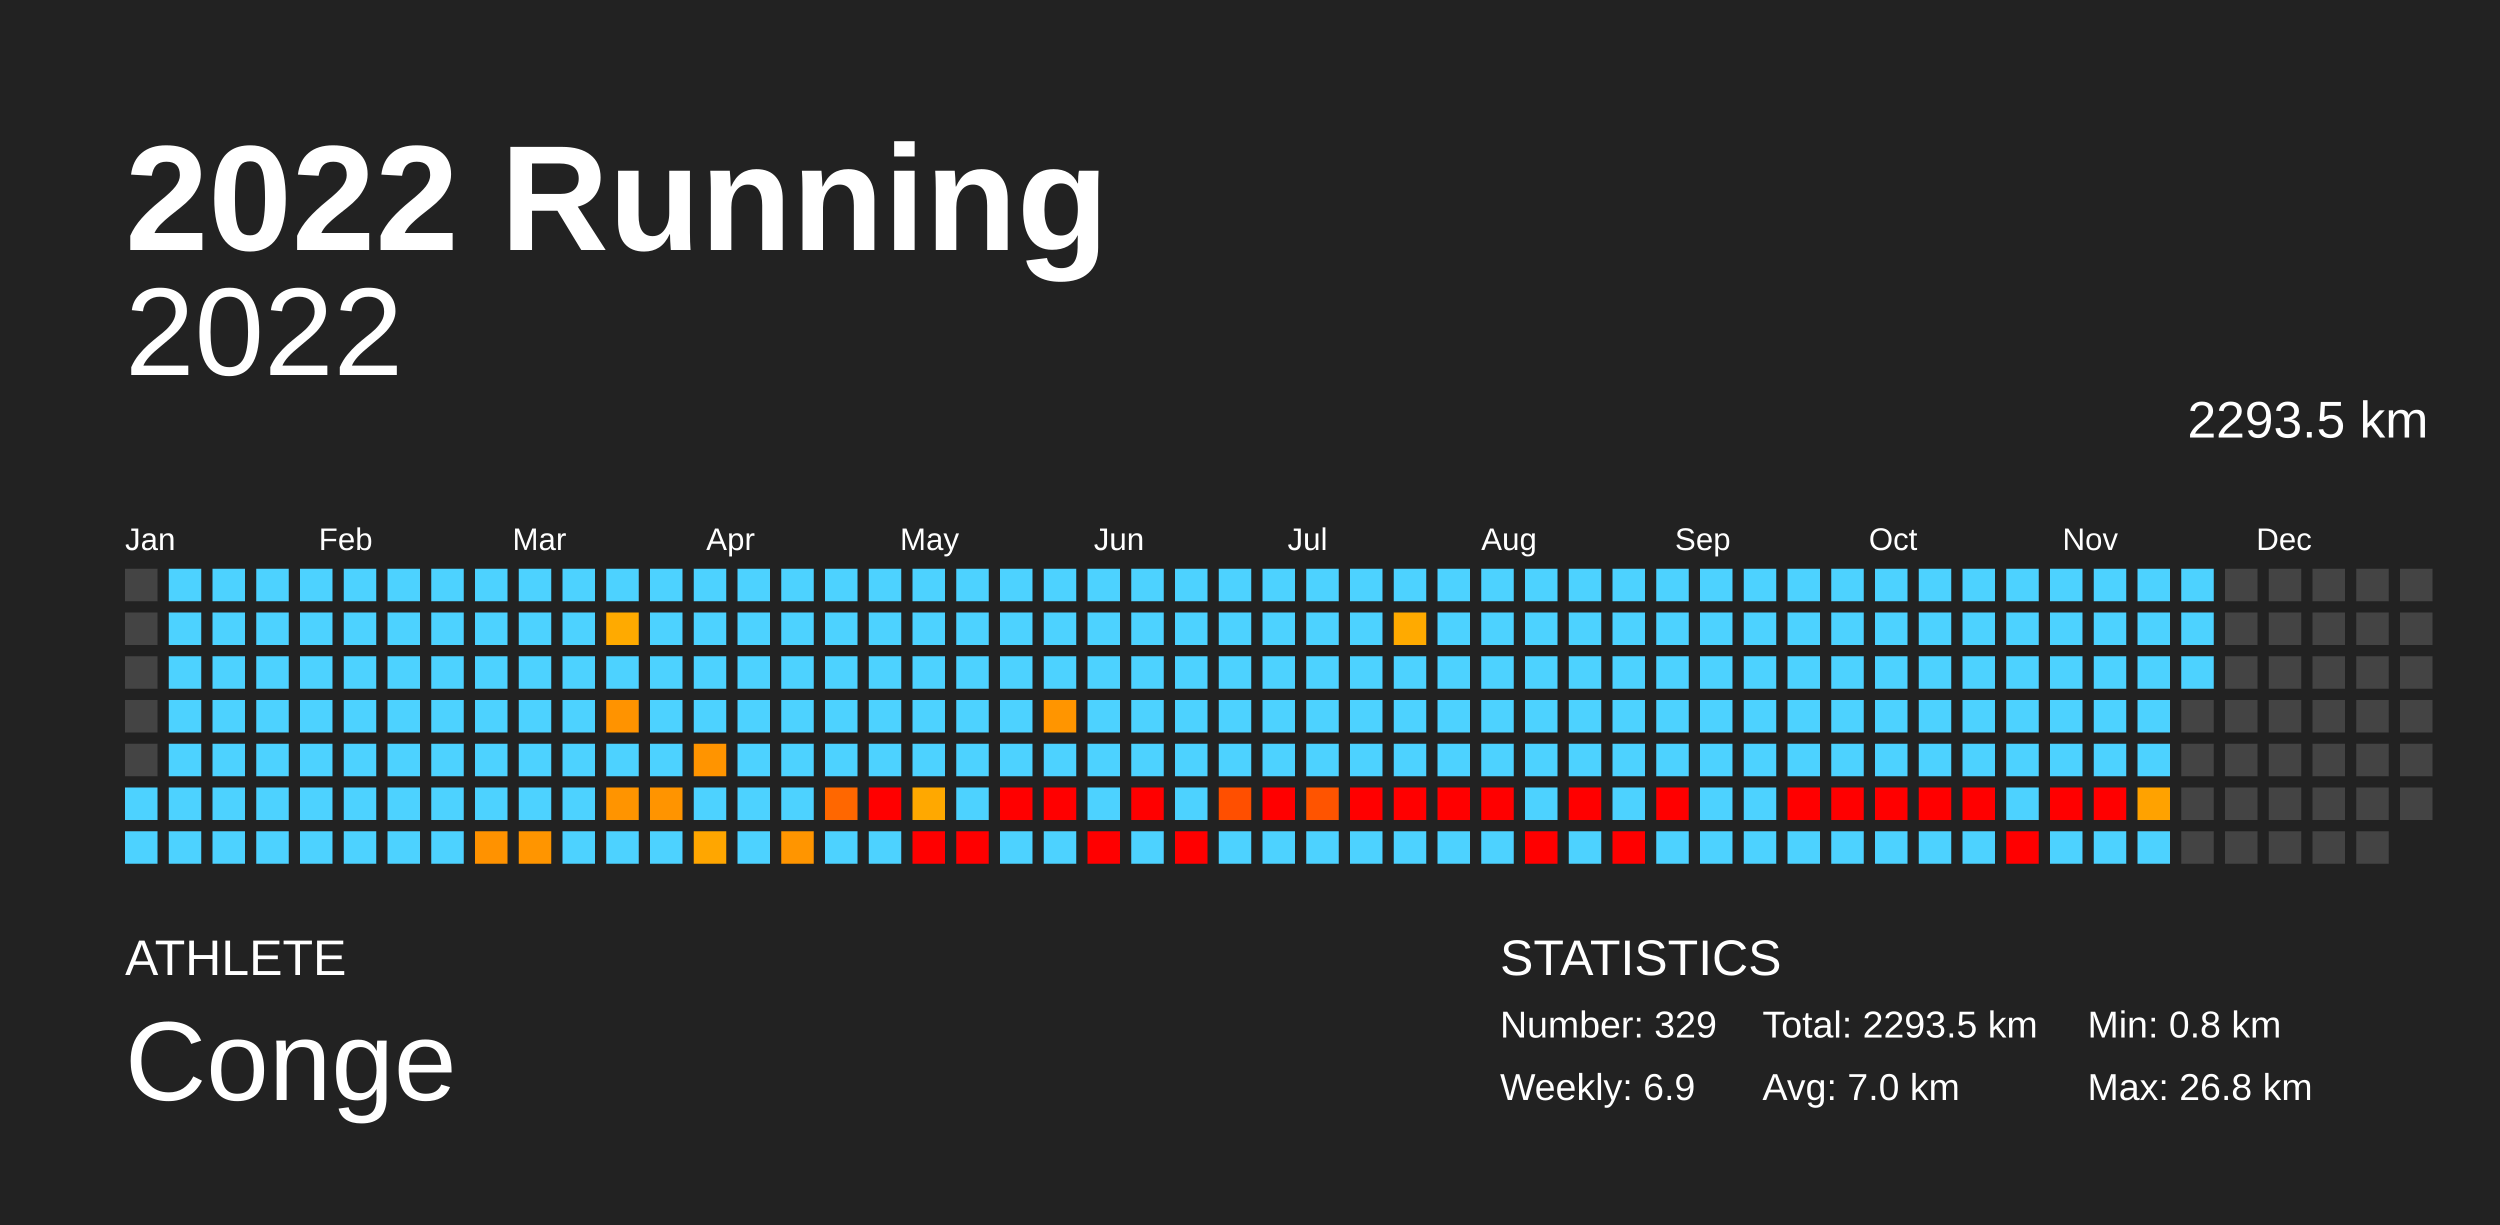
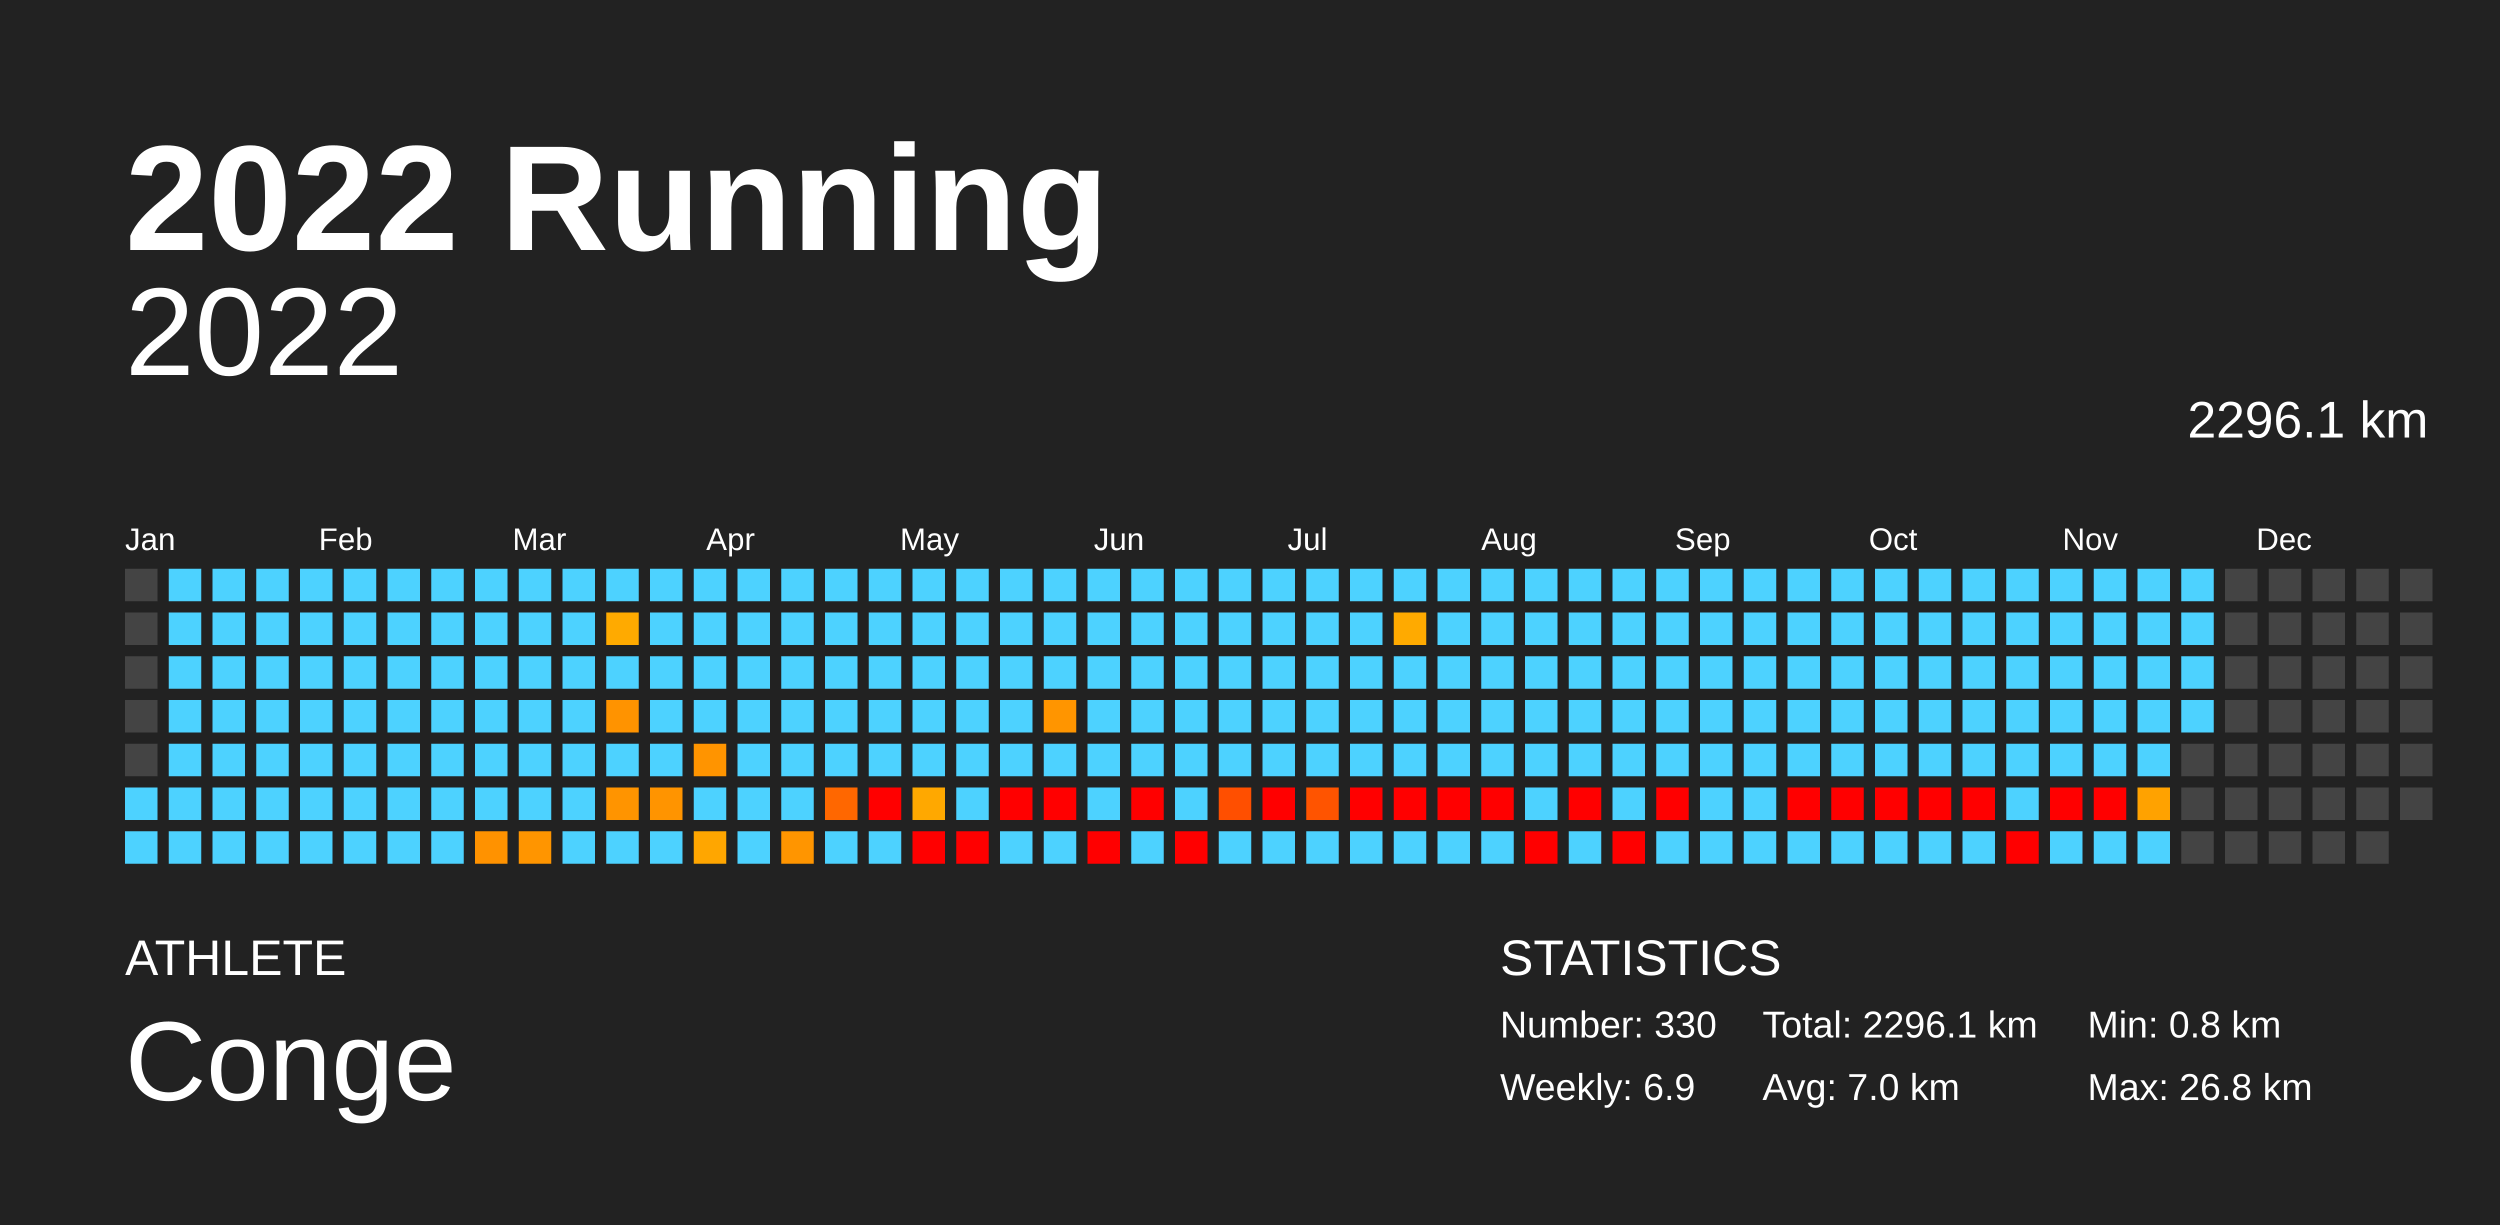
<svg xmlns="http://www.w3.org/2000/svg" baseProfile="full" height="98mm" version="1.1" viewBox="0,0,200,98" width="200mm">
  <defs />
  <rect fill="#222222" height="98" width="200" x="0" y="0" />
  <text fill="#FFFFFF" style="font-size:12px; font-family:Arial; font-weight:bold;" x="10" y="20">2022 Running</text>
  <text fill="#FFFFFF" style="font-size:4px; font-family:Arial" x="10" y="78">ATHLETE</text>
  <text fill="#FFFFFF" style="font-size:9px; font-family:Arial" x="10" y="88">Conge</text>
  <text fill="#FFFFFF" style="font-size:4px; font-family:Arial" x="120" y="78">STATISTICS</text>
-   <text fill="#FFFFFF" style="font-size:3px; font-family:Arial" x="120" y="83">Number: 329</text>
+   <text fill="#FFFFFF" style="font-size:3px; font-family:Arial" x="120" y="83">Number: 330</text>
  <text fill="#FFFFFF" style="font-size:3px; font-family:Arial" x="120" y="88">Weekly: 6.9</text>
-   <text fill="#FFFFFF" style="font-size:3px; font-family:Arial" x="141" y="83">Total: 2293.5 km</text>
+   <text fill="#FFFFFF" style="font-size:3px; font-family:Arial" x="141" y="83">Total: 2296.1 km</text>
  <text fill="#FFFFFF" style="font-size:3px; font-family:Arial" x="141" y="88">Avg: 7.0 km</text>
  <text fill="#FFFFFF" style="font-size:3px; font-family:Arial" x="167" y="83">Min: 0.8 km</text>
  <text fill="#FFFFFF" style="font-size:3px; font-family:Arial" x="167" y="88">Max: 26.8 km</text>
  <text alignment-baseline="hanging" fill="#FFFFFF" style="font-size:10.0px; font-family:Arial;" x="10" y="30">2022</text>
-   <text alignment-baseline="hanging" fill="#FFFFFF" style="font-size:4.125px; font-family:Arial;" x="175" y="35">2293.5 km</text>
+   <text alignment-baseline="hanging" fill="#FFFFFF" style="font-size:4.125px; font-family:Arial;" x="175" y="35">2296.1 km</text>
  <text fill="#FFFFFF" style="font-size:2.5px; font-family:Arial" x="10.0" y="44">Jan</text>
  <text fill="#FFFFFF" style="font-size:2.5px; font-family:Arial" x="25.5" y="44">Feb</text>
  <text fill="#FFFFFF" style="font-size:2.5px; font-family:Arial" x="41.0" y="44">Mar</text>
  <text fill="#FFFFFF" style="font-size:2.5px; font-family:Arial" x="56.5" y="44">Apr</text>
  <text fill="#FFFFFF" style="font-size:2.5px; font-family:Arial" x="72.0" y="44">May</text>
  <text fill="#FFFFFF" style="font-size:2.5px; font-family:Arial" x="87.5" y="44">Jun</text>
  <text fill="#FFFFFF" style="font-size:2.5px; font-family:Arial" x="103.0" y="44">Jul</text>
  <text fill="#FFFFFF" style="font-size:2.5px; font-family:Arial" x="118.5" y="44">Aug</text>
  <text fill="#FFFFFF" style="font-size:2.5px; font-family:Arial" x="134.0" y="44">Sep</text>
  <text fill="#FFFFFF" style="font-size:2.5px; font-family:Arial" x="149.5" y="44">Oct</text>
  <text fill="#FFFFFF" style="font-size:2.5px; font-family:Arial" x="165.0" y="44">Nov</text>
  <text fill="#FFFFFF" style="font-size:2.5px; font-family:Arial" x="180.5" y="44">Dec</text>
  <rect fill="#444444" height="2.6" width="2.6" x="10.0" y="45.5" />
  <rect fill="#444444" height="2.6" width="2.6" x="10.0" y="49.0" />
  <rect fill="#444444" height="2.6" width="2.6" x="10.0" y="52.5" />
  <rect fill="#444444" height="2.6" width="2.6" x="10.0" y="56.0" />
  <rect fill="#444444" height="2.6" width="2.6" x="10.0" y="59.5" />
  <rect fill="#4dd2ff" height="2.6" width="2.6" x="10.0" y="63.0" />
  <rect fill="#4dd2ff" height="2.6" width="2.6" x="10.0" y="66.5" />
  <rect fill="#4dd2ff" height="2.6" width="2.6" x="13.5" y="45.5" />
  <rect fill="#4dd2ff" height="2.6" width="2.6" x="13.5" y="49.0" />
  <rect fill="#4dd2ff" height="2.6" width="2.6" x="13.5" y="52.5" />
  <rect fill="#4dd2ff" height="2.6" width="2.6" x="13.5" y="56.0" />
  <rect fill="#4dd2ff" height="2.6" width="2.6" x="13.5" y="59.5" />
  <rect fill="#4dd2ff" height="2.6" width="2.6" x="13.5" y="63.0" />
  <rect fill="#4dd2ff" height="2.6" width="2.6" x="13.5" y="66.5" />
  <rect fill="#4dd2ff" height="2.6" width="2.6" x="17.0" y="45.5" />
  <rect fill="#4dd2ff" height="2.6" width="2.6" x="17.0" y="49.0" />
  <rect fill="#4dd2ff" height="2.6" width="2.6" x="17.0" y="52.5" />
  <rect fill="#4dd2ff" height="2.6" width="2.6" x="17.0" y="56.0" />
  <rect fill="#4dd2ff" height="2.6" width="2.6" x="17.0" y="59.5" />
  <rect fill="#4dd2ff" height="2.6" width="2.6" x="17.0" y="63.0" />
  <rect fill="#4dd2ff" height="2.6" width="2.6" x="17.0" y="66.5" />
  <rect fill="#4dd2ff" height="2.6" width="2.6" x="20.5" y="45.5" />
  <rect fill="#4dd2ff" height="2.6" width="2.6" x="20.5" y="49.0" />
  <rect fill="#4dd2ff" height="2.6" width="2.6" x="20.5" y="52.5" />
  <rect fill="#4dd2ff" height="2.6" width="2.6" x="20.5" y="56.0" />
  <rect fill="#4dd2ff" height="2.6" width="2.6" x="20.5" y="59.5" />
  <rect fill="#4dd2ff" height="2.6" width="2.6" x="20.5" y="63.0" />
  <rect fill="#4dd2ff" height="2.6" width="2.6" x="20.5" y="66.5" />
  <rect fill="#4dd2ff" height="2.6" width="2.6" x="24.0" y="45.5" />
  <rect fill="#4dd2ff" height="2.6" width="2.6" x="24.0" y="49.0" />
  <rect fill="#4dd2ff" height="2.6" width="2.6" x="24.0" y="52.5" />
  <rect fill="#4dd2ff" height="2.6" width="2.6" x="24.0" y="56.0" />
  <rect fill="#4dd2ff" height="2.6" width="2.6" x="24.0" y="59.5" />
  <rect fill="#4dd2ff" height="2.6" width="2.6" x="24.0" y="63.0" />
  <rect fill="#4dd2ff" height="2.6" width="2.6" x="24.0" y="66.5" />
  <rect fill="#4dd2ff" height="2.6" width="2.6" x="27.5" y="45.5" />
  <rect fill="#4dd2ff" height="2.6" width="2.6" x="27.5" y="49.0" />
  <rect fill="#4dd2ff" height="2.6" width="2.6" x="27.5" y="52.5" />
  <rect fill="#4dd2ff" height="2.6" width="2.6" x="27.5" y="56.0" />
  <rect fill="#4dd2ff" height="2.6" width="2.6" x="27.5" y="59.5" />
  <rect fill="#4dd2ff" height="2.6" width="2.6" x="27.5" y="63.0" />
  <rect fill="#4dd2ff" height="2.6" width="2.6" x="27.5" y="66.5" />
  <rect fill="#4dd2ff" height="2.6" width="2.6" x="31.0" y="45.5" />
  <rect fill="#4dd2ff" height="2.6" width="2.6" x="31.0" y="49.0" />
  <rect fill="#4dd2ff" height="2.6" width="2.6" x="31.0" y="52.5" />
  <rect fill="#4dd2ff" height="2.6" width="2.6" x="31.0" y="56.0" />
  <rect fill="#4dd2ff" height="2.6" width="2.6" x="31.0" y="59.5" />
  <rect fill="#4dd2ff" height="2.6" width="2.6" x="31.0" y="63.0" />
  <rect fill="#4dd2ff" height="2.6" width="2.6" x="31.0" y="66.5" />
  <rect fill="#4dd2ff" height="2.6" width="2.6" x="34.5" y="45.5" />
  <rect fill="#4dd2ff" height="2.6" width="2.6" x="34.5" y="49.0" />
  <rect fill="#4dd2ff" height="2.6" width="2.6" x="34.5" y="52.5" />
  <rect fill="#4dd2ff" height="2.6" width="2.6" x="34.5" y="56.0" />
  <rect fill="#4dd2ff" height="2.6" width="2.6" x="34.5" y="59.5" />
  <rect fill="#4dd2ff" height="2.6" width="2.6" x="34.5" y="63.0" />
  <rect fill="#4dd2ff" height="2.6" width="2.6" x="34.5" y="66.5" />
  <rect fill="#4dd2ff" height="2.6" width="2.6" x="38.0" y="45.5" />
  <rect fill="#4dd2ff" height="2.6" width="2.6" x="38.0" y="49.0" />
  <rect fill="#4dd2ff" height="2.6" width="2.6" x="38.0" y="52.5" />
  <rect fill="#4dd2ff" height="2.6" width="2.6" x="38.0" y="56.0" />
  <rect fill="#4dd2ff" height="2.6" width="2.6" x="38.0" y="59.5" />
  <rect fill="#4dd2ff" height="2.6" width="2.6" x="38.0" y="63.0" />
  <rect fill="#ff9200" height="2.6" width="2.6" x="38.0" y="66.5" />
  <rect fill="#4dd2ff" height="2.6" width="2.6" x="41.5" y="45.5" />
  <rect fill="#4dd2ff" height="2.6" width="2.6" x="41.5" y="49.0" />
  <rect fill="#4dd2ff" height="2.6" width="2.6" x="41.5" y="52.5" />
  <rect fill="#4dd2ff" height="2.6" width="2.6" x="41.5" y="56.0" />
  <rect fill="#4dd2ff" height="2.6" width="2.6" x="41.5" y="59.5" />
  <rect fill="#4dd2ff" height="2.6" width="2.6" x="41.5" y="63.0" />
  <rect fill="#ff9500" height="2.6" width="2.6" x="41.5" y="66.5" />
  <rect fill="#4dd2ff" height="2.6" width="2.6" x="45.0" y="45.5" />
  <rect fill="#4dd2ff" height="2.6" width="2.6" x="45.0" y="49.0" />
  <rect fill="#4dd2ff" height="2.6" width="2.6" x="45.0" y="52.5" />
  <rect fill="#4dd2ff" height="2.6" width="2.6" x="45.0" y="56.0" />
  <rect fill="#4dd2ff" height="2.6" width="2.6" x="45.0" y="59.5" />
  <rect fill="#4dd2ff" height="2.6" width="2.6" x="45.0" y="63.0" />
  <rect fill="#4dd2ff" height="2.6" width="2.6" x="45.0" y="66.5" />
  <rect fill="#4dd2ff" height="2.6" width="2.6" x="48.5" y="45.5" />
  <rect fill="#ffaa00" height="2.6" width="2.6" x="48.5" y="49.0" />
  <rect fill="#4dd2ff" height="2.6" width="2.6" x="48.5" y="52.5" />
  <rect fill="#ff9300" height="2.6" width="2.6" x="48.5" y="56.0" />
  <rect fill="#4dd2ff" height="2.6" width="2.6" x="48.5" y="59.5" />
  <rect fill="#ff9400" height="2.6" width="2.6" x="48.5" y="63.0" />
  <rect fill="#4dd2ff" height="2.6" width="2.6" x="48.5" y="66.5" />
  <rect fill="#4dd2ff" height="2.6" width="2.6" x="52.0" y="45.5" />
  <rect fill="#4dd2ff" height="2.6" width="2.6" x="52.0" y="49.0" />
  <rect fill="#4dd2ff" height="2.6" width="2.6" x="52.0" y="52.5" />
  <rect fill="#4dd2ff" height="2.6" width="2.6" x="52.0" y="56.0" />
  <rect fill="#4dd2ff" height="2.6" width="2.6" x="52.0" y="59.5" />
  <rect fill="#ff9400" height="2.6" width="2.6" x="52.0" y="63.0" />
  <rect fill="#4dd2ff" height="2.6" width="2.6" x="52.0" y="66.5" />
  <rect fill="#4dd2ff" height="2.6" width="2.6" x="55.5" y="45.5" />
  <rect fill="#4dd2ff" height="2.6" width="2.6" x="55.5" y="49.0" />
  <rect fill="#4dd2ff" height="2.6" width="2.6" x="55.5" y="52.5" />
  <rect fill="#4dd2ff" height="2.6" width="2.6" x="55.5" y="56.0" />
  <rect fill="#ff9400" height="2.6" width="2.6" x="55.5" y="59.5" />
  <rect fill="#4dd2ff" height="2.6" width="2.6" x="55.5" y="63.0" />
  <rect fill="#ffa600" height="2.6" width="2.6" x="55.5" y="66.5" />
  <rect fill="#4dd2ff" height="2.6" width="2.6" x="59.0" y="45.5" />
  <rect fill="#4dd2ff" height="2.6" width="2.6" x="59.0" y="49.0" />
  <rect fill="#4dd2ff" height="2.6" width="2.6" x="59.0" y="52.5" />
  <rect fill="#4dd2ff" height="2.6" width="2.6" x="59.0" y="56.0" />
  <rect fill="#4dd2ff" height="2.6" width="2.6" x="59.0" y="59.5" />
  <rect fill="#4dd2ff" height="2.6" width="2.6" x="59.0" y="63.0" />
  <rect fill="#4dd2ff" height="2.6" width="2.6" x="59.0" y="66.5" />
  <rect fill="#4dd2ff" height="2.6" width="2.6" x="62.5" y="45.5" />
  <rect fill="#4dd2ff" height="2.6" width="2.6" x="62.5" y="49.0" />
  <rect fill="#4dd2ff" height="2.6" width="2.6" x="62.5" y="52.5" />
  <rect fill="#4dd2ff" height="2.6" width="2.6" x="62.5" y="56.0" />
  <rect fill="#4dd2ff" height="2.6" width="2.6" x="62.5" y="59.5" />
  <rect fill="#4dd2ff" height="2.6" width="2.6" x="62.5" y="63.0" />
  <rect fill="#ff9500" height="2.6" width="2.6" x="62.5" y="66.5" />
  <rect fill="#4dd2ff" height="2.6" width="2.6" x="66.0" y="45.5" />
  <rect fill="#4dd2ff" height="2.6" width="2.6" x="66.0" y="49.0" />
  <rect fill="#4dd2ff" height="2.6" width="2.6" x="66.0" y="52.5" />
  <rect fill="#4dd2ff" height="2.6" width="2.6" x="66.0" y="56.0" />
  <rect fill="#4dd2ff" height="2.6" width="2.6" x="66.0" y="59.5" />
  <rect fill="#ff6700" height="2.6" width="2.6" x="66.0" y="63.0" />
  <rect fill="#4dd2ff" height="2.6" width="2.6" x="66.0" y="66.5" />
  <rect fill="#4dd2ff" height="2.6" width="2.6" x="69.5" y="45.5" />
  <rect fill="#4dd2ff" height="2.6" width="2.6" x="69.5" y="49.0" />
  <rect fill="#4dd2ff" height="2.6" width="2.6" x="69.5" y="52.5" />
  <rect fill="#4dd2ff" height="2.6" width="2.6" x="69.5" y="56.0" />
  <rect fill="#4dd2ff" height="2.6" width="2.6" x="69.5" y="59.5" />
  <rect fill="red" height="2.6" width="2.6" x="69.5" y="63.0" />
  <rect fill="#4dd2ff" height="2.6" width="2.6" x="69.5" y="66.5" />
  <rect fill="#4dd2ff" height="2.6" width="2.6" x="73.0" y="45.5" />
  <rect fill="#4dd2ff" height="2.6" width="2.6" x="73.0" y="49.0" />
  <rect fill="#4dd2ff" height="2.6" width="2.6" x="73.0" y="52.5" />
  <rect fill="#4dd2ff" height="2.6" width="2.6" x="73.0" y="56.0" />
  <rect fill="#4dd2ff" height="2.6" width="2.6" x="73.0" y="59.5" />
  <rect fill="#ffa800" height="2.6" width="2.6" x="73.0" y="63.0" />
  <rect fill="red" height="2.6" width="2.6" x="73.0" y="66.5" />
  <rect fill="#4dd2ff" height="2.6" width="2.6" x="76.5" y="45.5" />
  <rect fill="#4dd2ff" height="2.6" width="2.6" x="76.5" y="49.0" />
  <rect fill="#4dd2ff" height="2.6" width="2.6" x="76.5" y="52.5" />
  <rect fill="#4dd2ff" height="2.6" width="2.6" x="76.5" y="56.0" />
  <rect fill="#4dd2ff" height="2.6" width="2.6" x="76.5" y="59.5" />
  <rect fill="#4dd2ff" height="2.6" width="2.6" x="76.5" y="63.0" />
  <rect fill="red" height="2.6" width="2.6" x="76.5" y="66.5" />
  <rect fill="#4dd2ff" height="2.6" width="2.6" x="80.0" y="45.5" />
  <rect fill="#4dd2ff" height="2.6" width="2.6" x="80.0" y="49.0" />
  <rect fill="#4dd2ff" height="2.6" width="2.6" x="80.0" y="52.5" />
  <rect fill="#4dd2ff" height="2.6" width="2.6" x="80.0" y="56.0" />
  <rect fill="#4dd2ff" height="2.6" width="2.6" x="80.0" y="59.5" />
  <rect fill="red" height="2.6" width="2.6" x="80.0" y="63.0" />
  <rect fill="#4dd2ff" height="2.6" width="2.6" x="80.0" y="66.5" />
  <rect fill="#4dd2ff" height="2.6" width="2.6" x="83.5" y="45.5" />
  <rect fill="#4dd2ff" height="2.6" width="2.6" x="83.5" y="49.0" />
  <rect fill="#4dd2ff" height="2.6" width="2.6" x="83.5" y="52.5" />
  <rect fill="#ff9500" height="2.6" width="2.6" x="83.5" y="56.0" />
  <rect fill="#4dd2ff" height="2.6" width="2.6" x="83.5" y="59.5" />
  <rect fill="red" height="2.6" width="2.6" x="83.5" y="63.0" />
  <rect fill="#4dd2ff" height="2.6" width="2.6" x="83.5" y="66.5" />
  <rect fill="#4dd2ff" height="2.6" width="2.6" x="87.0" y="45.5" />
  <rect fill="#4dd2ff" height="2.6" width="2.6" x="87.0" y="49.0" />
  <rect fill="#4dd2ff" height="2.6" width="2.6" x="87.0" y="52.5" />
  <rect fill="#4dd2ff" height="2.6" width="2.6" x="87.0" y="56.0" />
  <rect fill="#4dd2ff" height="2.6" width="2.6" x="87.0" y="59.5" />
  <rect fill="#4dd2ff" height="2.6" width="2.6" x="87.0" y="63.0" />
  <rect fill="red" height="2.6" width="2.6" x="87.0" y="66.5" />
  <rect fill="#4dd2ff" height="2.6" width="2.6" x="90.5" y="45.5" />
  <rect fill="#4dd2ff" height="2.6" width="2.6" x="90.5" y="49.0" />
  <rect fill="#4dd2ff" height="2.6" width="2.6" x="90.5" y="52.5" />
  <rect fill="#4dd2ff" height="2.6" width="2.6" x="90.5" y="56.0" />
  <rect fill="#4dd2ff" height="2.6" width="2.6" x="90.5" y="59.5" />
  <rect fill="red" height="2.6" width="2.6" x="90.5" y="63.0" />
  <rect fill="#4dd2ff" height="2.6" width="2.6" x="90.5" y="66.5" />
  <rect fill="#4dd2ff" height="2.6" width="2.6" x="94.0" y="45.5" />
  <rect fill="#4dd2ff" height="2.6" width="2.6" x="94.0" y="49.0" />
  <rect fill="#4dd2ff" height="2.6" width="2.6" x="94.0" y="52.5" />
  <rect fill="#4dd2ff" height="2.6" width="2.6" x="94.0" y="56.0" />
  <rect fill="#4dd2ff" height="2.6" width="2.6" x="94.0" y="59.5" />
  <rect fill="#4dd2ff" height="2.6" width="2.6" x="94.0" y="63.0" />
  <rect fill="red" height="2.6" width="2.6" x="94.0" y="66.5" />
  <rect fill="#4dd2ff" height="2.6" width="2.6" x="97.5" y="45.5" />
  <rect fill="#4dd2ff" height="2.6" width="2.6" x="97.5" y="49.0" />
  <rect fill="#4dd2ff" height="2.6" width="2.6" x="97.5" y="52.5" />
  <rect fill="#4dd2ff" height="2.6" width="2.6" x="97.5" y="56.0" />
  <rect fill="#4dd2ff" height="2.6" width="2.6" x="97.5" y="59.5" />
  <rect fill="#ff4f00" height="2.6" width="2.6" x="97.5" y="63.0" />
  <rect fill="#4dd2ff" height="2.6" width="2.6" x="97.5" y="66.5" />
  <rect fill="#4dd2ff" height="2.6" width="2.6" x="101.0" y="45.5" />
  <rect fill="#4dd2ff" height="2.6" width="2.6" x="101.0" y="49.0" />
  <rect fill="#4dd2ff" height="2.6" width="2.6" x="101.0" y="52.5" />
  <rect fill="#4dd2ff" height="2.6" width="2.6" x="101.0" y="56.0" />
  <rect fill="#4dd2ff" height="2.6" width="2.6" x="101.0" y="59.5" />
  <rect fill="red" height="2.6" width="2.6" x="101.0" y="63.0" />
  <rect fill="#4dd2ff" height="2.6" width="2.6" x="101.0" y="66.5" />
  <rect fill="#4dd2ff" height="2.6" width="2.6" x="104.5" y="45.5" />
  <rect fill="#4dd2ff" height="2.6" width="2.6" x="104.5" y="49.0" />
  <rect fill="#4dd2ff" height="2.6" width="2.6" x="104.5" y="52.5" />
  <rect fill="#4dd2ff" height="2.6" width="2.6" x="104.5" y="56.0" />
  <rect fill="#4dd2ff" height="2.6" width="2.6" x="104.5" y="59.5" />
  <rect fill="#ff5400" height="2.6" width="2.6" x="104.5" y="63.0" />
  <rect fill="#4dd2ff" height="2.6" width="2.6" x="104.5" y="66.5" />
  <rect fill="#4dd2ff" height="2.6" width="2.6" x="108.0" y="45.5" />
  <rect fill="#4dd2ff" height="2.6" width="2.6" x="108.0" y="49.0" />
  <rect fill="#4dd2ff" height="2.6" width="2.6" x="108.0" y="52.5" />
  <rect fill="#4dd2ff" height="2.6" width="2.6" x="108.0" y="56.0" />
  <rect fill="#4dd2ff" height="2.6" width="2.6" x="108.0" y="59.5" />
  <rect fill="red" height="2.6" width="2.6" x="108.0" y="63.0" />
  <rect fill="#4dd2ff" height="2.6" width="2.6" x="108.0" y="66.5" />
  <rect fill="#4dd2ff" height="2.6" width="2.6" x="111.5" y="45.5" />
  <rect fill="#ffaa00" height="2.6" width="2.6" x="111.5" y="49.0" />
  <rect fill="#4dd2ff" height="2.6" width="2.6" x="111.5" y="52.5" />
  <rect fill="#4dd2ff" height="2.6" width="2.6" x="111.5" y="56.0" />
  <rect fill="#4dd2ff" height="2.6" width="2.6" x="111.5" y="59.5" />
  <rect fill="red" height="2.6" width="2.6" x="111.5" y="63.0" />
  <rect fill="#4dd2ff" height="2.6" width="2.6" x="111.5" y="66.5" />
  <rect fill="#4dd2ff" height="2.6" width="2.6" x="115.0" y="45.5" />
  <rect fill="#4dd2ff" height="2.6" width="2.6" x="115.0" y="49.0" />
  <rect fill="#4dd2ff" height="2.6" width="2.6" x="115.0" y="52.5" />
  <rect fill="#4dd2ff" height="2.6" width="2.6" x="115.0" y="56.0" />
  <rect fill="#4dd2ff" height="2.6" width="2.6" x="115.0" y="59.5" />
  <rect fill="red" height="2.6" width="2.6" x="115.0" y="63.0" />
  <rect fill="#4dd2ff" height="2.6" width="2.6" x="115.0" y="66.5" />
  <rect fill="#4dd2ff" height="2.6" width="2.6" x="118.5" y="45.5" />
  <rect fill="#4dd2ff" height="2.6" width="2.6" x="118.5" y="49.0" />
  <rect fill="#4dd2ff" height="2.6" width="2.6" x="118.5" y="52.5" />
  <rect fill="#4dd2ff" height="2.6" width="2.6" x="118.5" y="56.0" />
  <rect fill="#4dd2ff" height="2.6" width="2.6" x="118.5" y="59.5" />
  <rect fill="red" height="2.6" width="2.6" x="118.5" y="63.0" />
  <rect fill="#4dd2ff" height="2.6" width="2.6" x="118.5" y="66.5" />
  <rect fill="#4dd2ff" height="2.6" width="2.6" x="122.0" y="45.5" />
  <rect fill="#4dd2ff" height="2.6" width="2.6" x="122.0" y="49.0" />
  <rect fill="#4dd2ff" height="2.6" width="2.6" x="122.0" y="52.5" />
  <rect fill="#4dd2ff" height="2.6" width="2.6" x="122.0" y="56.0" />
  <rect fill="#4dd2ff" height="2.6" width="2.6" x="122.0" y="59.5" />
  <rect fill="#4dd2ff" height="2.6" width="2.6" x="122.0" y="63.0" />
  <rect fill="red" height="2.6" width="2.6" x="122.0" y="66.5" />
  <rect fill="#4dd2ff" height="2.6" width="2.6" x="125.5" y="45.5" />
  <rect fill="#4dd2ff" height="2.6" width="2.6" x="125.5" y="49.0" />
  <rect fill="#4dd2ff" height="2.6" width="2.6" x="125.5" y="52.5" />
  <rect fill="#4dd2ff" height="2.6" width="2.6" x="125.5" y="56.0" />
  <rect fill="#4dd2ff" height="2.6" width="2.6" x="125.5" y="59.5" />
  <rect fill="red" height="2.6" width="2.6" x="125.5" y="63.0" />
  <rect fill="#4dd2ff" height="2.6" width="2.6" x="125.5" y="66.5" />
  <rect fill="#4dd2ff" height="2.6" width="2.6" x="129.0" y="45.5" />
  <rect fill="#4dd2ff" height="2.6" width="2.6" x="129.0" y="49.0" />
  <rect fill="#4dd2ff" height="2.6" width="2.6" x="129.0" y="52.5" />
  <rect fill="#4dd2ff" height="2.6" width="2.6" x="129.0" y="56.0" />
  <rect fill="#4dd2ff" height="2.6" width="2.6" x="129.0" y="59.5" />
  <rect fill="#4dd2ff" height="2.6" width="2.6" x="129.0" y="63.0" />
  <rect fill="red" height="2.6" width="2.6" x="129.0" y="66.5" />
  <rect fill="#4dd2ff" height="2.6" width="2.6" x="132.5" y="45.5" />
  <rect fill="#4dd2ff" height="2.6" width="2.6" x="132.5" y="49.0" />
  <rect fill="#4dd2ff" height="2.6" width="2.6" x="132.5" y="52.5" />
  <rect fill="#4dd2ff" height="2.6" width="2.6" x="132.5" y="56.0" />
  <rect fill="#4dd2ff" height="2.6" width="2.6" x="132.5" y="59.5" />
  <rect fill="red" height="2.6" width="2.6" x="132.5" y="63.0" />
  <rect fill="#4dd2ff" height="2.6" width="2.6" x="132.5" y="66.5" />
  <rect fill="#4dd2ff" height="2.6" width="2.6" x="136.0" y="45.5" />
  <rect fill="#4dd2ff" height="2.6" width="2.6" x="136.0" y="49.0" />
  <rect fill="#4dd2ff" height="2.6" width="2.6" x="136.0" y="52.5" />
  <rect fill="#4dd2ff" height="2.6" width="2.6" x="136.0" y="56.0" />
  <rect fill="#4dd2ff" height="2.6" width="2.6" x="136.0" y="59.5" />
  <rect fill="#4dd2ff" height="2.6" width="2.6" x="136.0" y="63.0" />
  <rect fill="#4dd2ff" height="2.6" width="2.6" x="136.0" y="66.5" />
  <rect fill="#4dd2ff" height="2.6" width="2.6" x="139.5" y="45.5" />
  <rect fill="#4dd2ff" height="2.6" width="2.6" x="139.5" y="49.0" />
  <rect fill="#4dd2ff" height="2.6" width="2.6" x="139.5" y="52.5" />
  <rect fill="#4dd2ff" height="2.6" width="2.6" x="139.5" y="56.0" />
  <rect fill="#4dd2ff" height="2.6" width="2.6" x="139.5" y="59.5" />
  <rect fill="#4dd2ff" height="2.6" width="2.6" x="139.5" y="63.0" />
  <rect fill="#4dd2ff" height="2.6" width="2.6" x="139.5" y="66.5" />
  <rect fill="#4dd2ff" height="2.6" width="2.6" x="143.0" y="45.5" />
  <rect fill="#4dd2ff" height="2.6" width="2.6" x="143.0" y="49.0" />
  <rect fill="#4dd2ff" height="2.6" width="2.6" x="143.0" y="52.5" />
  <rect fill="#4dd2ff" height="2.6" width="2.6" x="143.0" y="56.0" />
  <rect fill="#4dd2ff" height="2.6" width="2.6" x="143.0" y="59.5" />
  <rect fill="red" height="2.6" width="2.6" x="143.0" y="63.0" />
  <rect fill="#4dd2ff" height="2.6" width="2.6" x="143.0" y="66.5" />
  <rect fill="#4dd2ff" height="2.6" width="2.6" x="146.5" y="45.5" />
  <rect fill="#4dd2ff" height="2.6" width="2.6" x="146.5" y="49.0" />
  <rect fill="#4dd2ff" height="2.6" width="2.6" x="146.5" y="52.5" />
  <rect fill="#4dd2ff" height="2.6" width="2.6" x="146.5" y="56.0" />
  <rect fill="#4dd2ff" height="2.6" width="2.6" x="146.5" y="59.5" />
  <rect fill="red" height="2.6" width="2.6" x="146.5" y="63.0" />
  <rect fill="#4dd2ff" height="2.6" width="2.6" x="146.5" y="66.5" />
  <rect fill="#4dd2ff" height="2.6" width="2.6" x="150.0" y="45.5" />
  <rect fill="#4dd2ff" height="2.6" width="2.6" x="150.0" y="49.0" />
  <rect fill="#4dd2ff" height="2.6" width="2.6" x="150.0" y="52.5" />
  <rect fill="#4dd2ff" height="2.6" width="2.6" x="150.0" y="56.0" />
  <rect fill="#4dd2ff" height="2.6" width="2.6" x="150.0" y="59.5" />
  <rect fill="red" height="2.6" width="2.6" x="150.0" y="63.0" />
  <rect fill="#4dd2ff" height="2.6" width="2.6" x="150.0" y="66.5" />
  <rect fill="#4dd2ff" height="2.6" width="2.6" x="153.5" y="45.5" />
  <rect fill="#4dd2ff" height="2.6" width="2.6" x="153.5" y="49.0" />
  <rect fill="#4dd2ff" height="2.6" width="2.6" x="153.5" y="52.5" />
  <rect fill="#4dd2ff" height="2.6" width="2.6" x="153.5" y="56.0" />
  <rect fill="#4dd2ff" height="2.6" width="2.6" x="153.5" y="59.5" />
  <rect fill="red" height="2.6" width="2.6" x="153.5" y="63.0" />
  <rect fill="#4dd2ff" height="2.6" width="2.6" x="153.5" y="66.5" />
  <rect fill="#4dd2ff" height="2.6" width="2.6" x="157.0" y="45.5" />
  <rect fill="#4dd2ff" height="2.6" width="2.6" x="157.0" y="49.0" />
  <rect fill="#4dd2ff" height="2.6" width="2.6" x="157.0" y="52.5" />
  <rect fill="#4dd2ff" height="2.6" width="2.6" x="157.0" y="56.0" />
  <rect fill="#4dd2ff" height="2.6" width="2.6" x="157.0" y="59.5" />
  <rect fill="red" height="2.6" width="2.6" x="157.0" y="63.0" />
  <rect fill="#4dd2ff" height="2.6" width="2.6" x="157.0" y="66.5" />
  <rect fill="#4dd2ff" height="2.6" width="2.6" x="160.5" y="45.5" />
  <rect fill="#4dd2ff" height="2.6" width="2.6" x="160.5" y="49.0" />
  <rect fill="#4dd2ff" height="2.6" width="2.6" x="160.5" y="52.5" />
  <rect fill="#4dd2ff" height="2.6" width="2.6" x="160.5" y="56.0" />
  <rect fill="#4dd2ff" height="2.6" width="2.6" x="160.5" y="59.5" />
  <rect fill="#4dd2ff" height="2.6" width="2.6" x="160.5" y="63.0" />
  <rect fill="red" height="2.6" width="2.6" x="160.5" y="66.5" />
  <rect fill="#4dd2ff" height="2.6" width="2.6" x="164.0" y="45.5" />
  <rect fill="#4dd2ff" height="2.6" width="2.6" x="164.0" y="49.0" />
  <rect fill="#4dd2ff" height="2.6" width="2.6" x="164.0" y="52.5" />
  <rect fill="#4dd2ff" height="2.6" width="2.6" x="164.0" y="56.0" />
  <rect fill="#4dd2ff" height="2.6" width="2.6" x="164.0" y="59.5" />
  <rect fill="red" height="2.6" width="2.6" x="164.0" y="63.0" />
  <rect fill="#4dd2ff" height="2.6" width="2.6" x="164.0" y="66.5" />
  <rect fill="#4dd2ff" height="2.6" width="2.6" x="167.5" y="45.5" />
  <rect fill="#4dd2ff" height="2.6" width="2.6" x="167.5" y="49.0" />
  <rect fill="#4dd2ff" height="2.6" width="2.6" x="167.5" y="52.5" />
  <rect fill="#4dd2ff" height="2.6" width="2.6" x="167.5" y="56.0" />
  <rect fill="#4dd2ff" height="2.6" width="2.6" x="167.5" y="59.5" />
  <rect fill="red" height="2.6" width="2.6" x="167.5" y="63.0" />
  <rect fill="#4dd2ff" height="2.6" width="2.6" x="167.5" y="66.5" />
  <rect fill="#4dd2ff" height="2.6" width="2.6" x="171.0" y="45.5" />
  <rect fill="#4dd2ff" height="2.6" width="2.6" x="171.0" y="49.0" />
  <rect fill="#4dd2ff" height="2.6" width="2.6" x="171.0" y="52.5" />
  <rect fill="#4dd2ff" height="2.6" width="2.6" x="171.0" y="56.0" />
  <rect fill="#4dd2ff" height="2.6" width="2.6" x="171.0" y="59.5" />
  <rect fill="#ffa200" height="2.6" width="2.6" x="171.0" y="63.0" />
  <rect fill="#4dd2ff" height="2.6" width="2.6" x="171.0" y="66.5" />
  <rect fill="#4dd2ff" height="2.6" width="2.6" x="174.5" y="45.5" />
  <rect fill="#4dd2ff" height="2.6" width="2.6" x="174.5" y="49.0" />
  <rect fill="#4dd2ff" height="2.6" width="2.6" x="174.5" y="52.5" />
-   <rect fill="#444444" height="2.6" width="2.6" x="174.5" y="56.0" />
+   <rect fill="#4dd2ff" height="2.6" width="2.6" x="174.5" y="56.0" />
  <rect fill="#444444" height="2.6" width="2.6" x="174.5" y="59.5" />
  <rect fill="#444444" height="2.6" width="2.6" x="174.5" y="63.0" />
  <rect fill="#444444" height="2.6" width="2.6" x="174.5" y="66.5" />
  <rect fill="#444444" height="2.6" width="2.6" x="178.0" y="45.5" />
  <rect fill="#444444" height="2.6" width="2.6" x="178.0" y="49.0" />
  <rect fill="#444444" height="2.6" width="2.6" x="178.0" y="52.5" />
  <rect fill="#444444" height="2.6" width="2.6" x="178.0" y="56.0" />
  <rect fill="#444444" height="2.6" width="2.6" x="178.0" y="59.5" />
  <rect fill="#444444" height="2.6" width="2.6" x="178.0" y="63.0" />
  <rect fill="#444444" height="2.6" width="2.6" x="178.0" y="66.5" />
  <rect fill="#444444" height="2.6" width="2.6" x="181.5" y="45.5" />
  <rect fill="#444444" height="2.6" width="2.6" x="181.5" y="49.0" />
  <rect fill="#444444" height="2.6" width="2.6" x="181.5" y="52.5" />
  <rect fill="#444444" height="2.6" width="2.6" x="181.5" y="56.0" />
  <rect fill="#444444" height="2.6" width="2.6" x="181.5" y="59.5" />
  <rect fill="#444444" height="2.6" width="2.6" x="181.5" y="63.0" />
  <rect fill="#444444" height="2.6" width="2.6" x="181.5" y="66.5" />
  <rect fill="#444444" height="2.6" width="2.6" x="185.0" y="45.5" />
  <rect fill="#444444" height="2.6" width="2.6" x="185.0" y="49.0" />
  <rect fill="#444444" height="2.6" width="2.6" x="185.0" y="52.5" />
  <rect fill="#444444" height="2.6" width="2.6" x="185.0" y="56.0" />
  <rect fill="#444444" height="2.6" width="2.6" x="185.0" y="59.5" />
  <rect fill="#444444" height="2.6" width="2.6" x="185.0" y="63.0" />
  <rect fill="#444444" height="2.6" width="2.6" x="185.0" y="66.5" />
  <rect fill="#444444" height="2.6" width="2.6" x="188.5" y="45.5" />
  <rect fill="#444444" height="2.6" width="2.6" x="188.5" y="49.0" />
  <rect fill="#444444" height="2.6" width="2.6" x="188.5" y="52.5" />
  <rect fill="#444444" height="2.6" width="2.6" x="188.5" y="56.0" />
  <rect fill="#444444" height="2.6" width="2.6" x="188.5" y="59.5" />
  <rect fill="#444444" height="2.6" width="2.6" x="188.5" y="63.0" />
  <rect fill="#444444" height="2.6" width="2.6" x="188.5" y="66.5" />
  <rect fill="#444444" height="2.6" width="2.6" x="192.0" y="45.5" />
  <rect fill="#444444" height="2.6" width="2.6" x="192.0" y="49.0" />
  <rect fill="#444444" height="2.6" width="2.6" x="192.0" y="52.5" />
  <rect fill="#444444" height="2.6" width="2.6" x="192.0" y="56.0" />
  <rect fill="#444444" height="2.6" width="2.6" x="192.0" y="59.5" />
  <rect fill="#444444" height="2.6" width="2.6" x="192.0" y="63.0" />
</svg>
